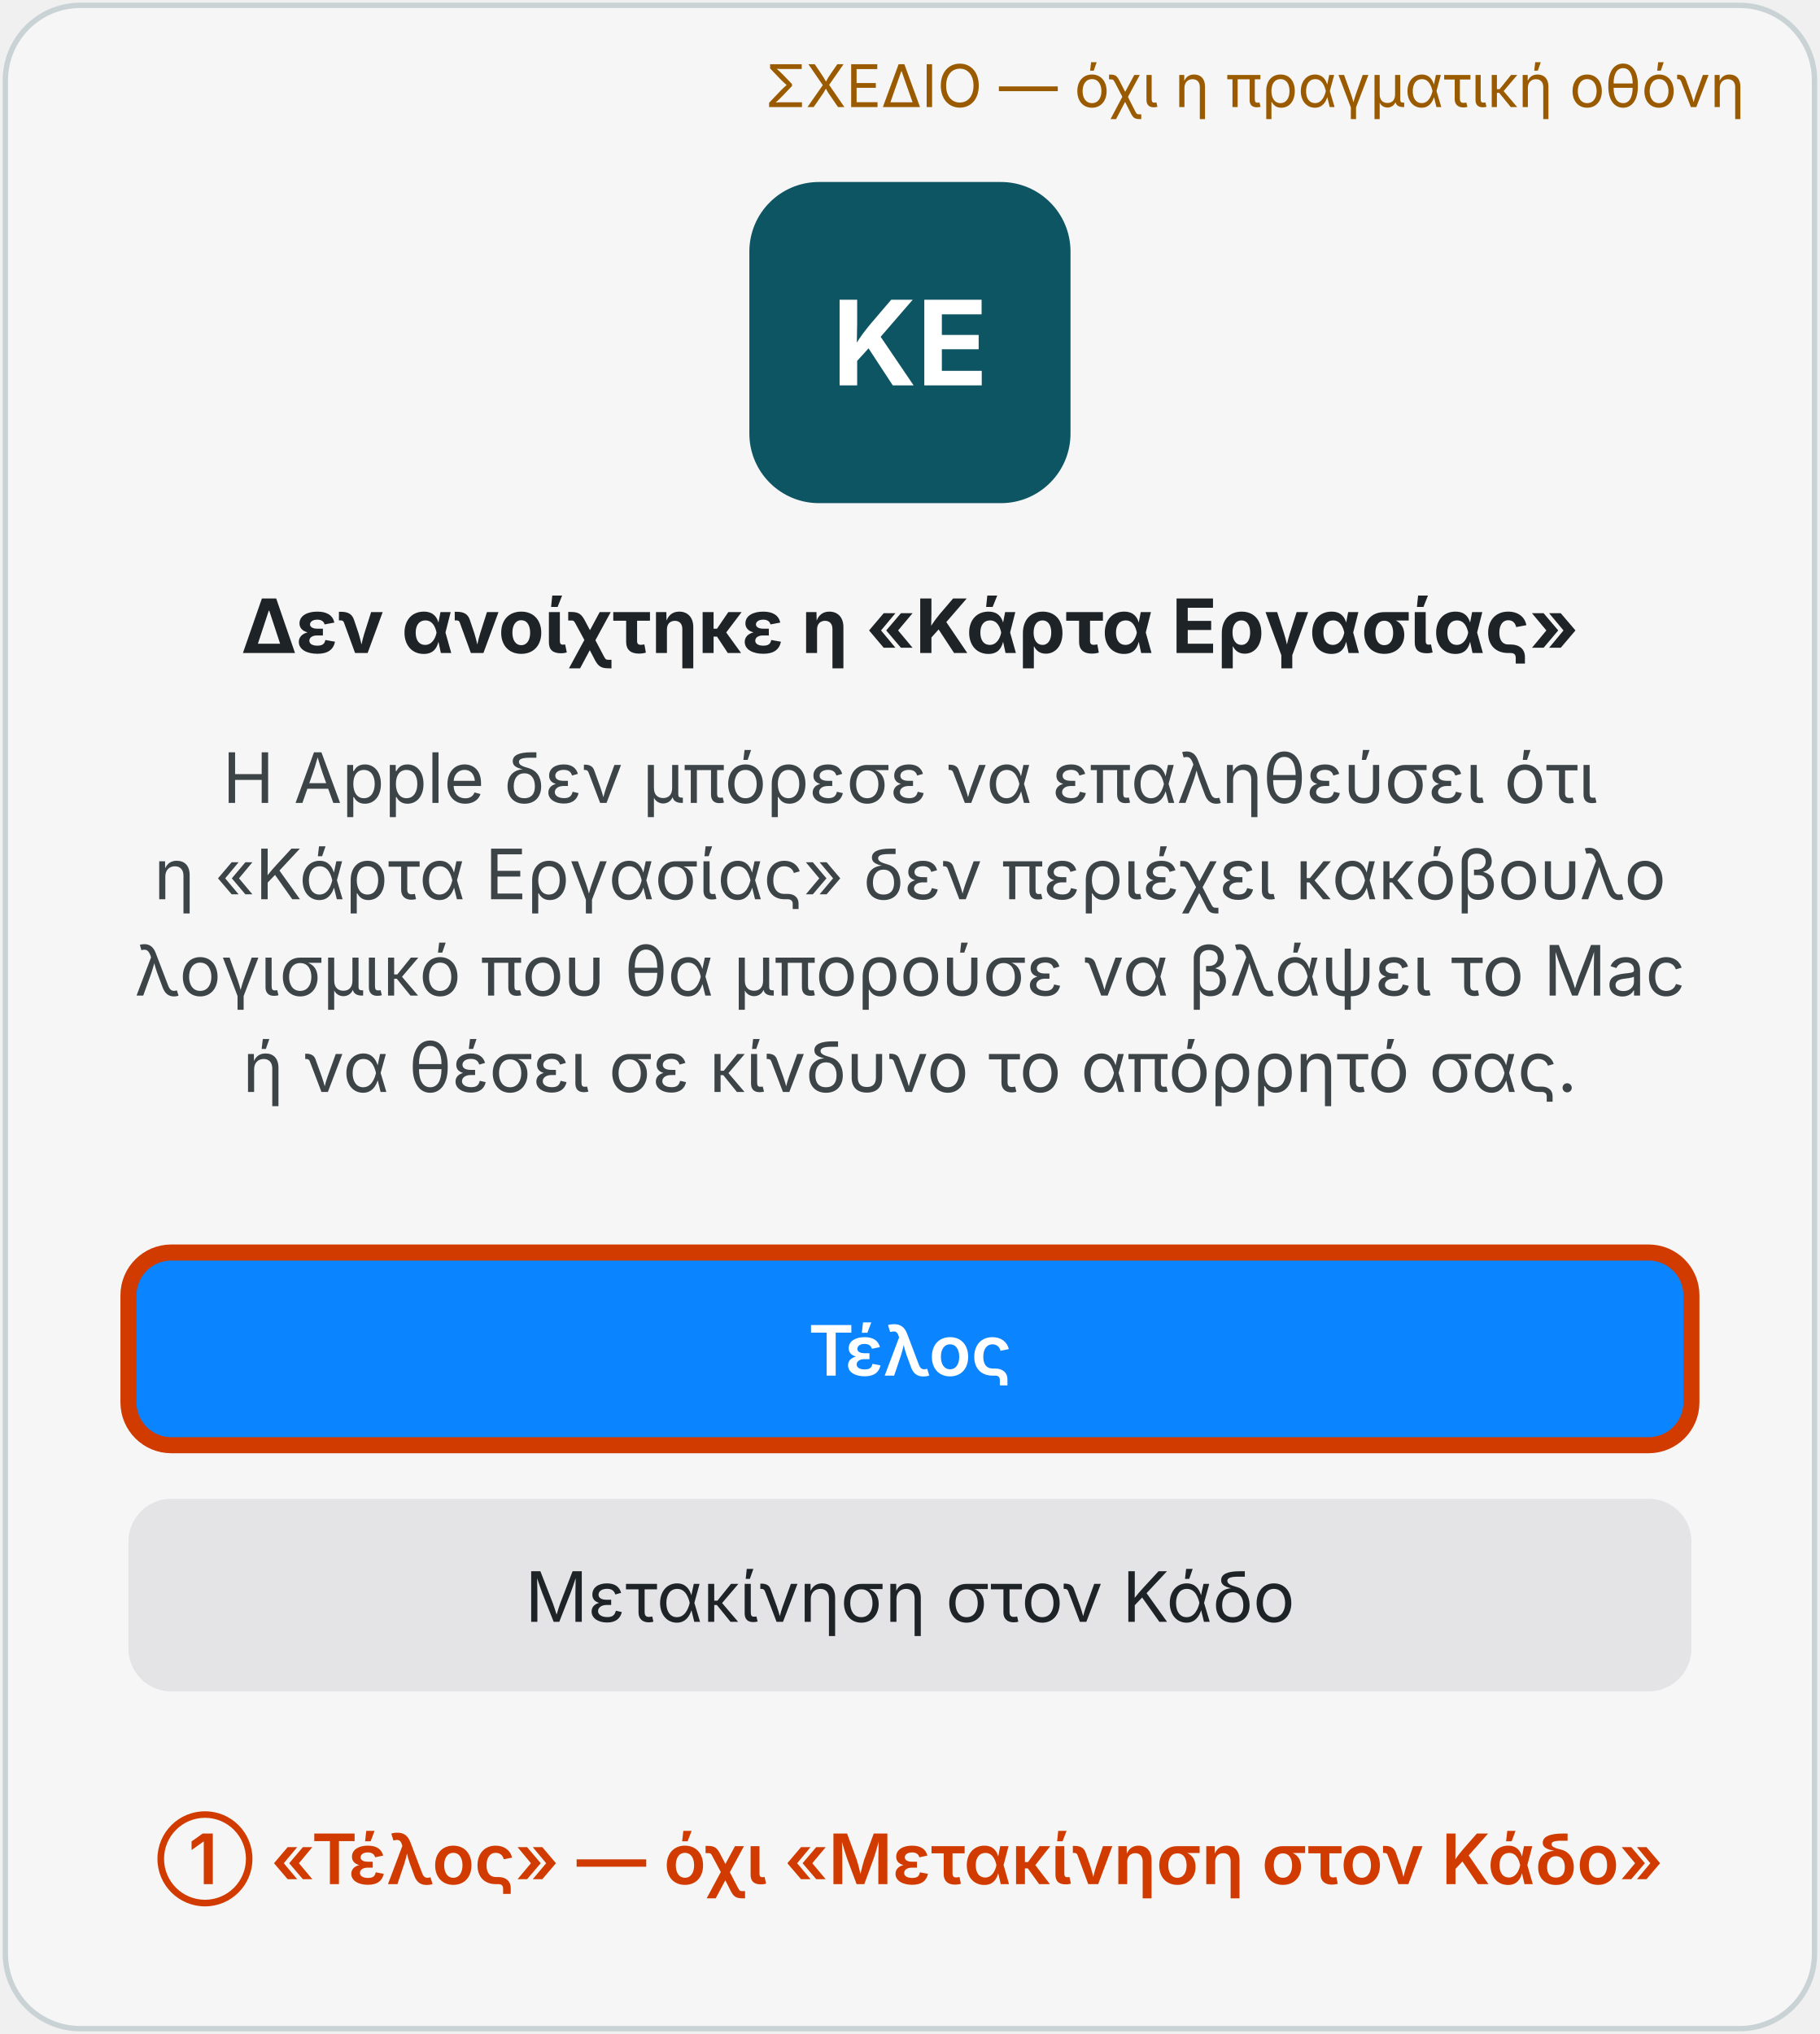
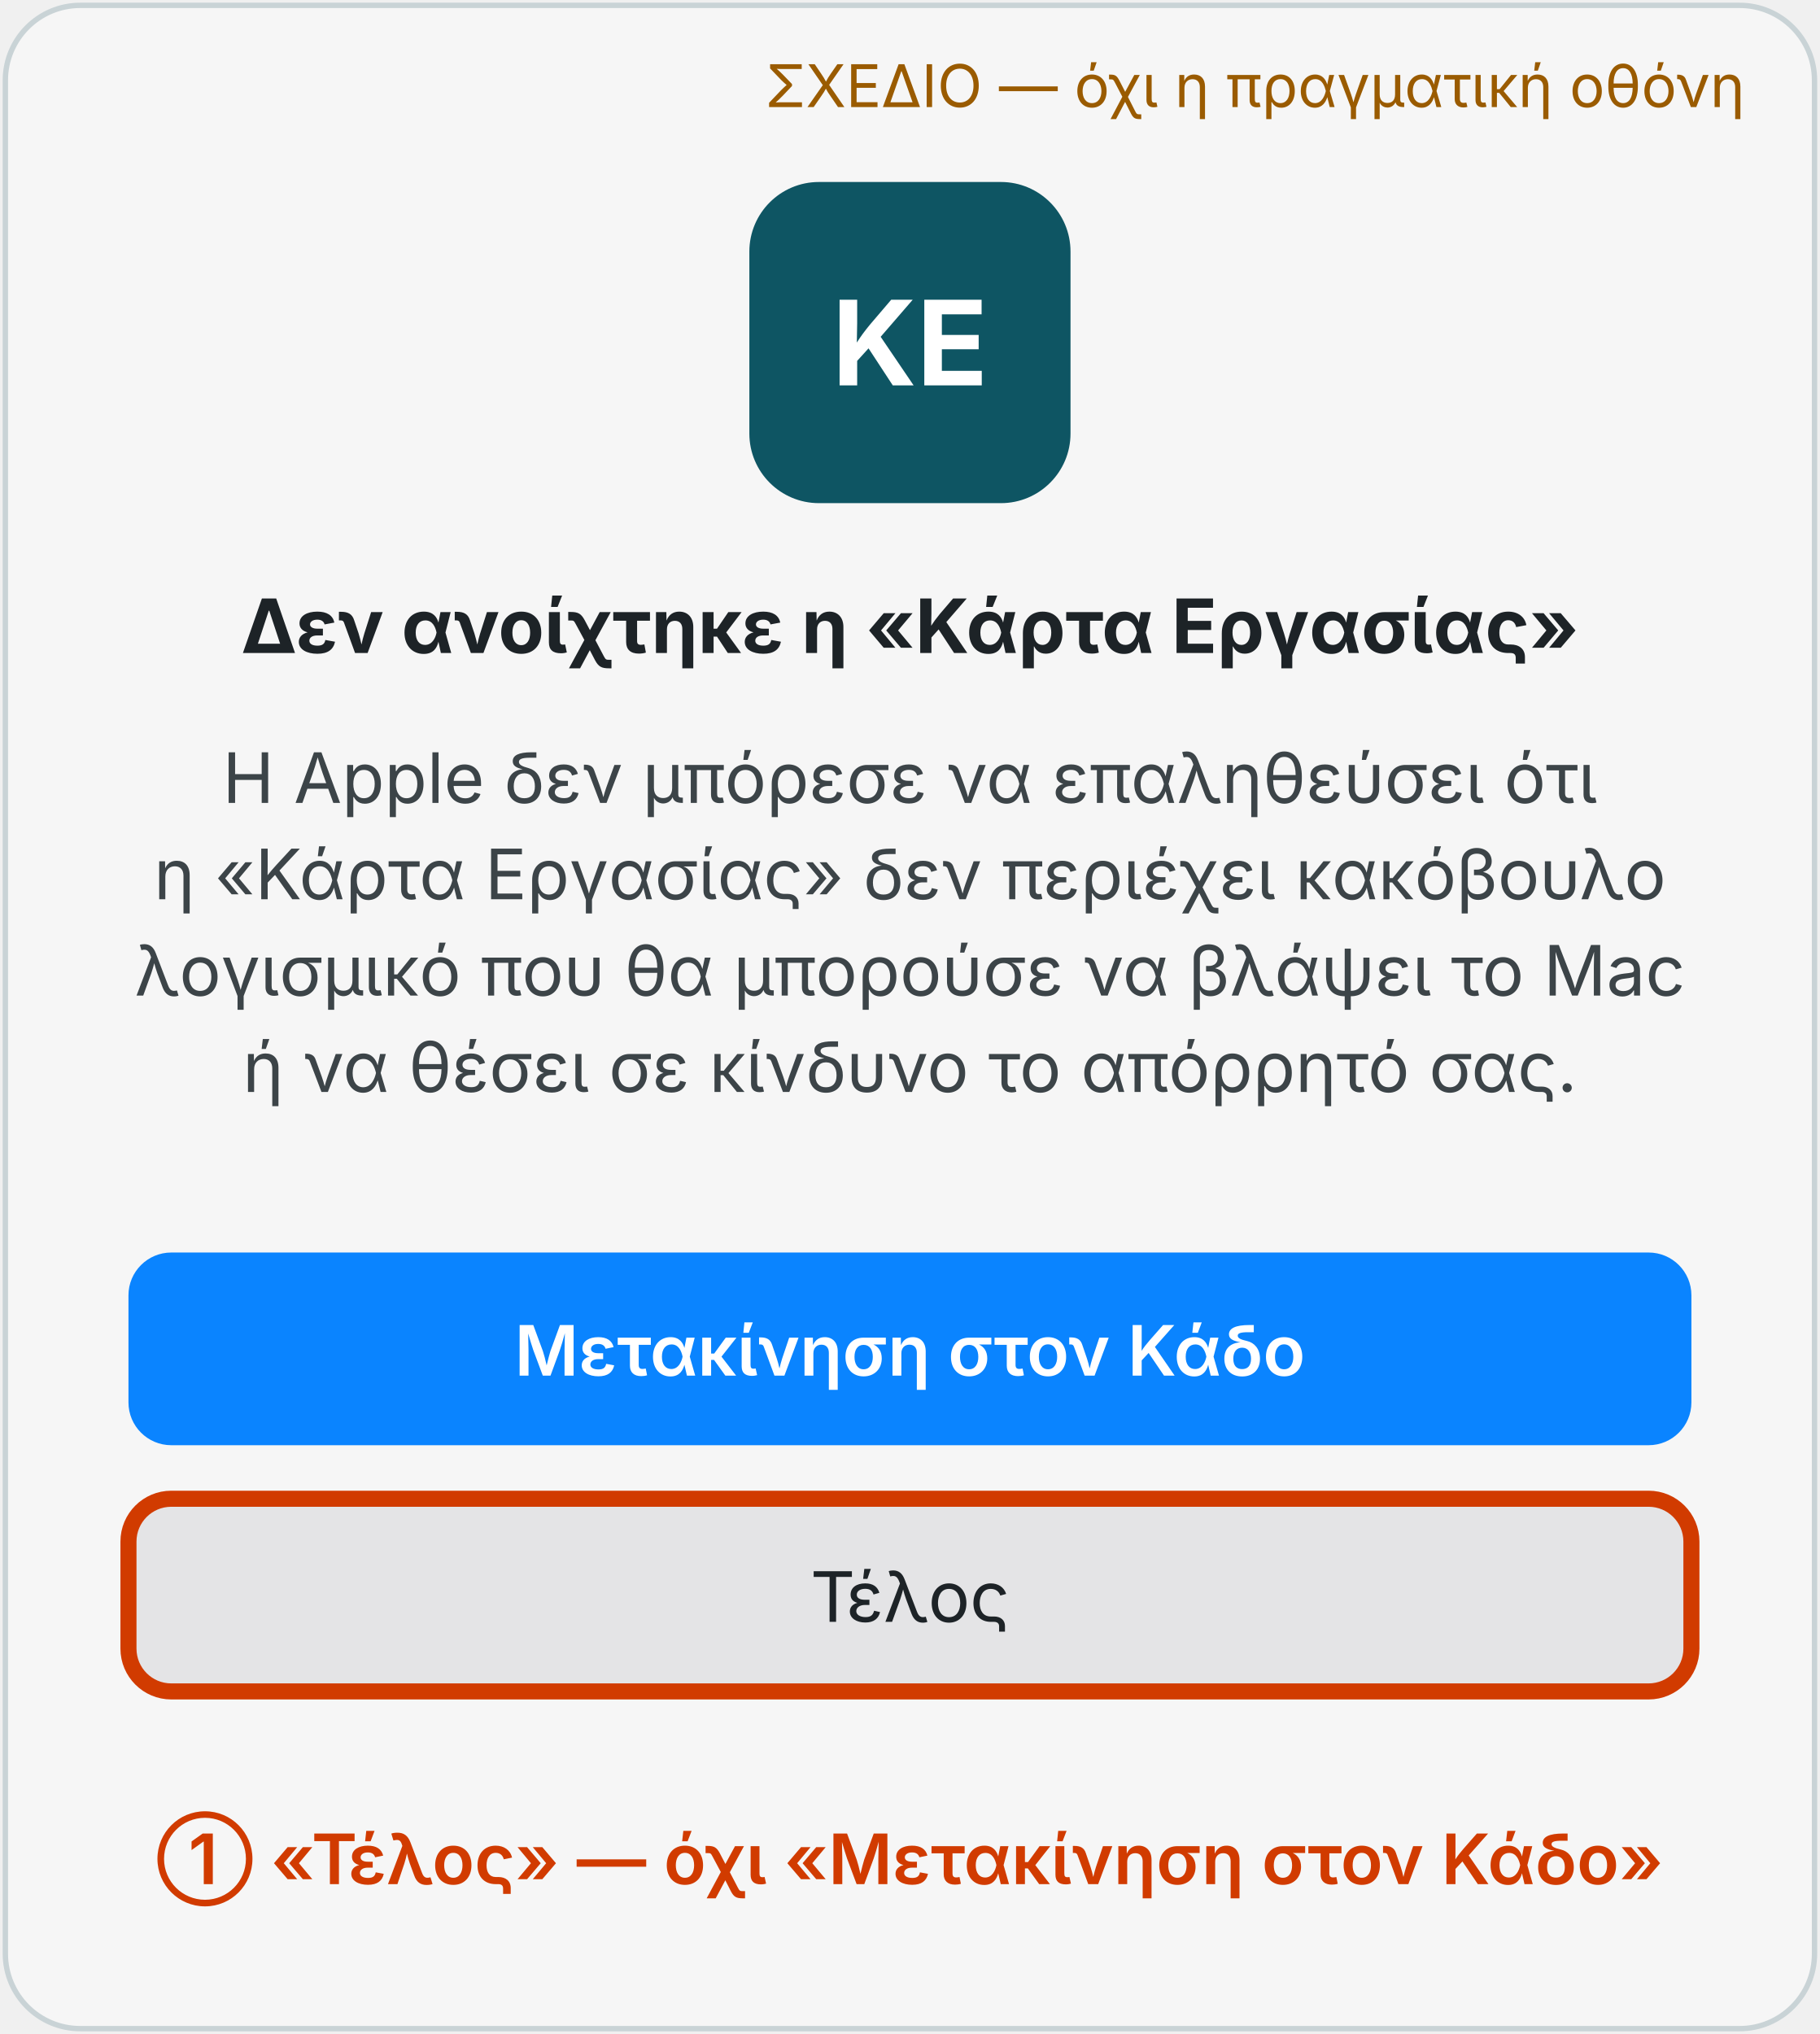
- <svg xmlns="http://www.w3.org/2000/svg" viewBox="0 0 340 380" width="340" height="380" font-family="system-ui, -apple-system, 'Segoe UI', sans-serif" font-size="13" role="img" aria-label="Σχέδιο του παραθύρου του Mac «Δεν ανοίχτηκε η Κάρτα Εργασίας», με τα κουμπιά Τέλος και Μετακίνηση στον Κάδο">
+ <svg xmlns="http://www.w3.org/2000/svg" viewBox="0 0 340 380" width="340" height="380" font-family="system-ui, -apple-system, 'Segoe UI', sans-serif" font-size="13" role="img" aria-label="Σχέδιο του παραθύρου του Mac «Δεν ανοίχτηκε η Κάρτα Εργασίας», με τη Μετακίνηση στον Κάδο επάνω και το Τέλος από κάτω">
  <rect x="1" y="1" width="338" height="378" rx="14" fill="#f6f6f6" stroke="#c9d3d6" />
  <text x="326" y="20" text-anchor="end" fill="#9a5b00" font-size="11">ΣΧΕΔΙΟ — όχι η πραγματική οθόνη</text>
  <rect x="140" y="34" width="60" height="60" rx="13" fill="#0e5563" />
  <text x="170" y="72" text-anchor="middle" fill="#fff" font-size="22" font-weight="700">ΚΕ</text>
  <text x="170" y="122" text-anchor="middle" font-weight="700" font-size="14" fill="#1d2327">Δεν ανοίχτηκε η «Κάρτα Εργασίας»</text>
  <g fill="#3c4448" text-anchor="middle">
    <text x="170" y="150">Η Apple δεν μπόρεσε να επαληθεύσει ότι</text>
    <text x="170" y="168">η «Κάρτα Εργασίας» δεν περιέχει κακόβουλο</text>
    <text x="170" y="186">λογισμικό που θα μπορούσε να βλάψει το Mac</text>
    <text x="170" y="204">ή να θέσει σε κίνδυνο το απόρρητό σας.</text>
  </g>
-   <rect x="24" y="234" width="292" height="36" rx="8" fill="#0a84ff" stroke="#d13b00" stroke-width="3" />
-   <text x="170" y="257" text-anchor="middle" fill="#fff" font-weight="600">Τέλος</text>
-   <rect x="24" y="280" width="292" height="36" rx="8" fill="#e4e4e6" />
-   <text x="170" y="303" text-anchor="middle" fill="#1d2327">Μετακίνηση στον Κάδο</text>
+   <rect x="24" y="234" width="292" height="36" rx="8" fill="#0a84ff" />
+   <text x="170" y="257" text-anchor="middle" fill="#fff" font-weight="600">Μετακίνηση στον Κάδο</text>
+   <rect x="24" y="280" width="292" height="36" rx="8" fill="#e4e4e6" stroke="#d13b00" stroke-width="3" />
+   <text x="170" y="303" text-anchor="middle" fill="#1d2327">Τέλος</text>
  <text x="170" y="352" text-anchor="middle" fill="#d13b00" font-weight="600">① «Τέλος» — όχι «Μετακίνηση στον Κάδο»</text>
</svg>
